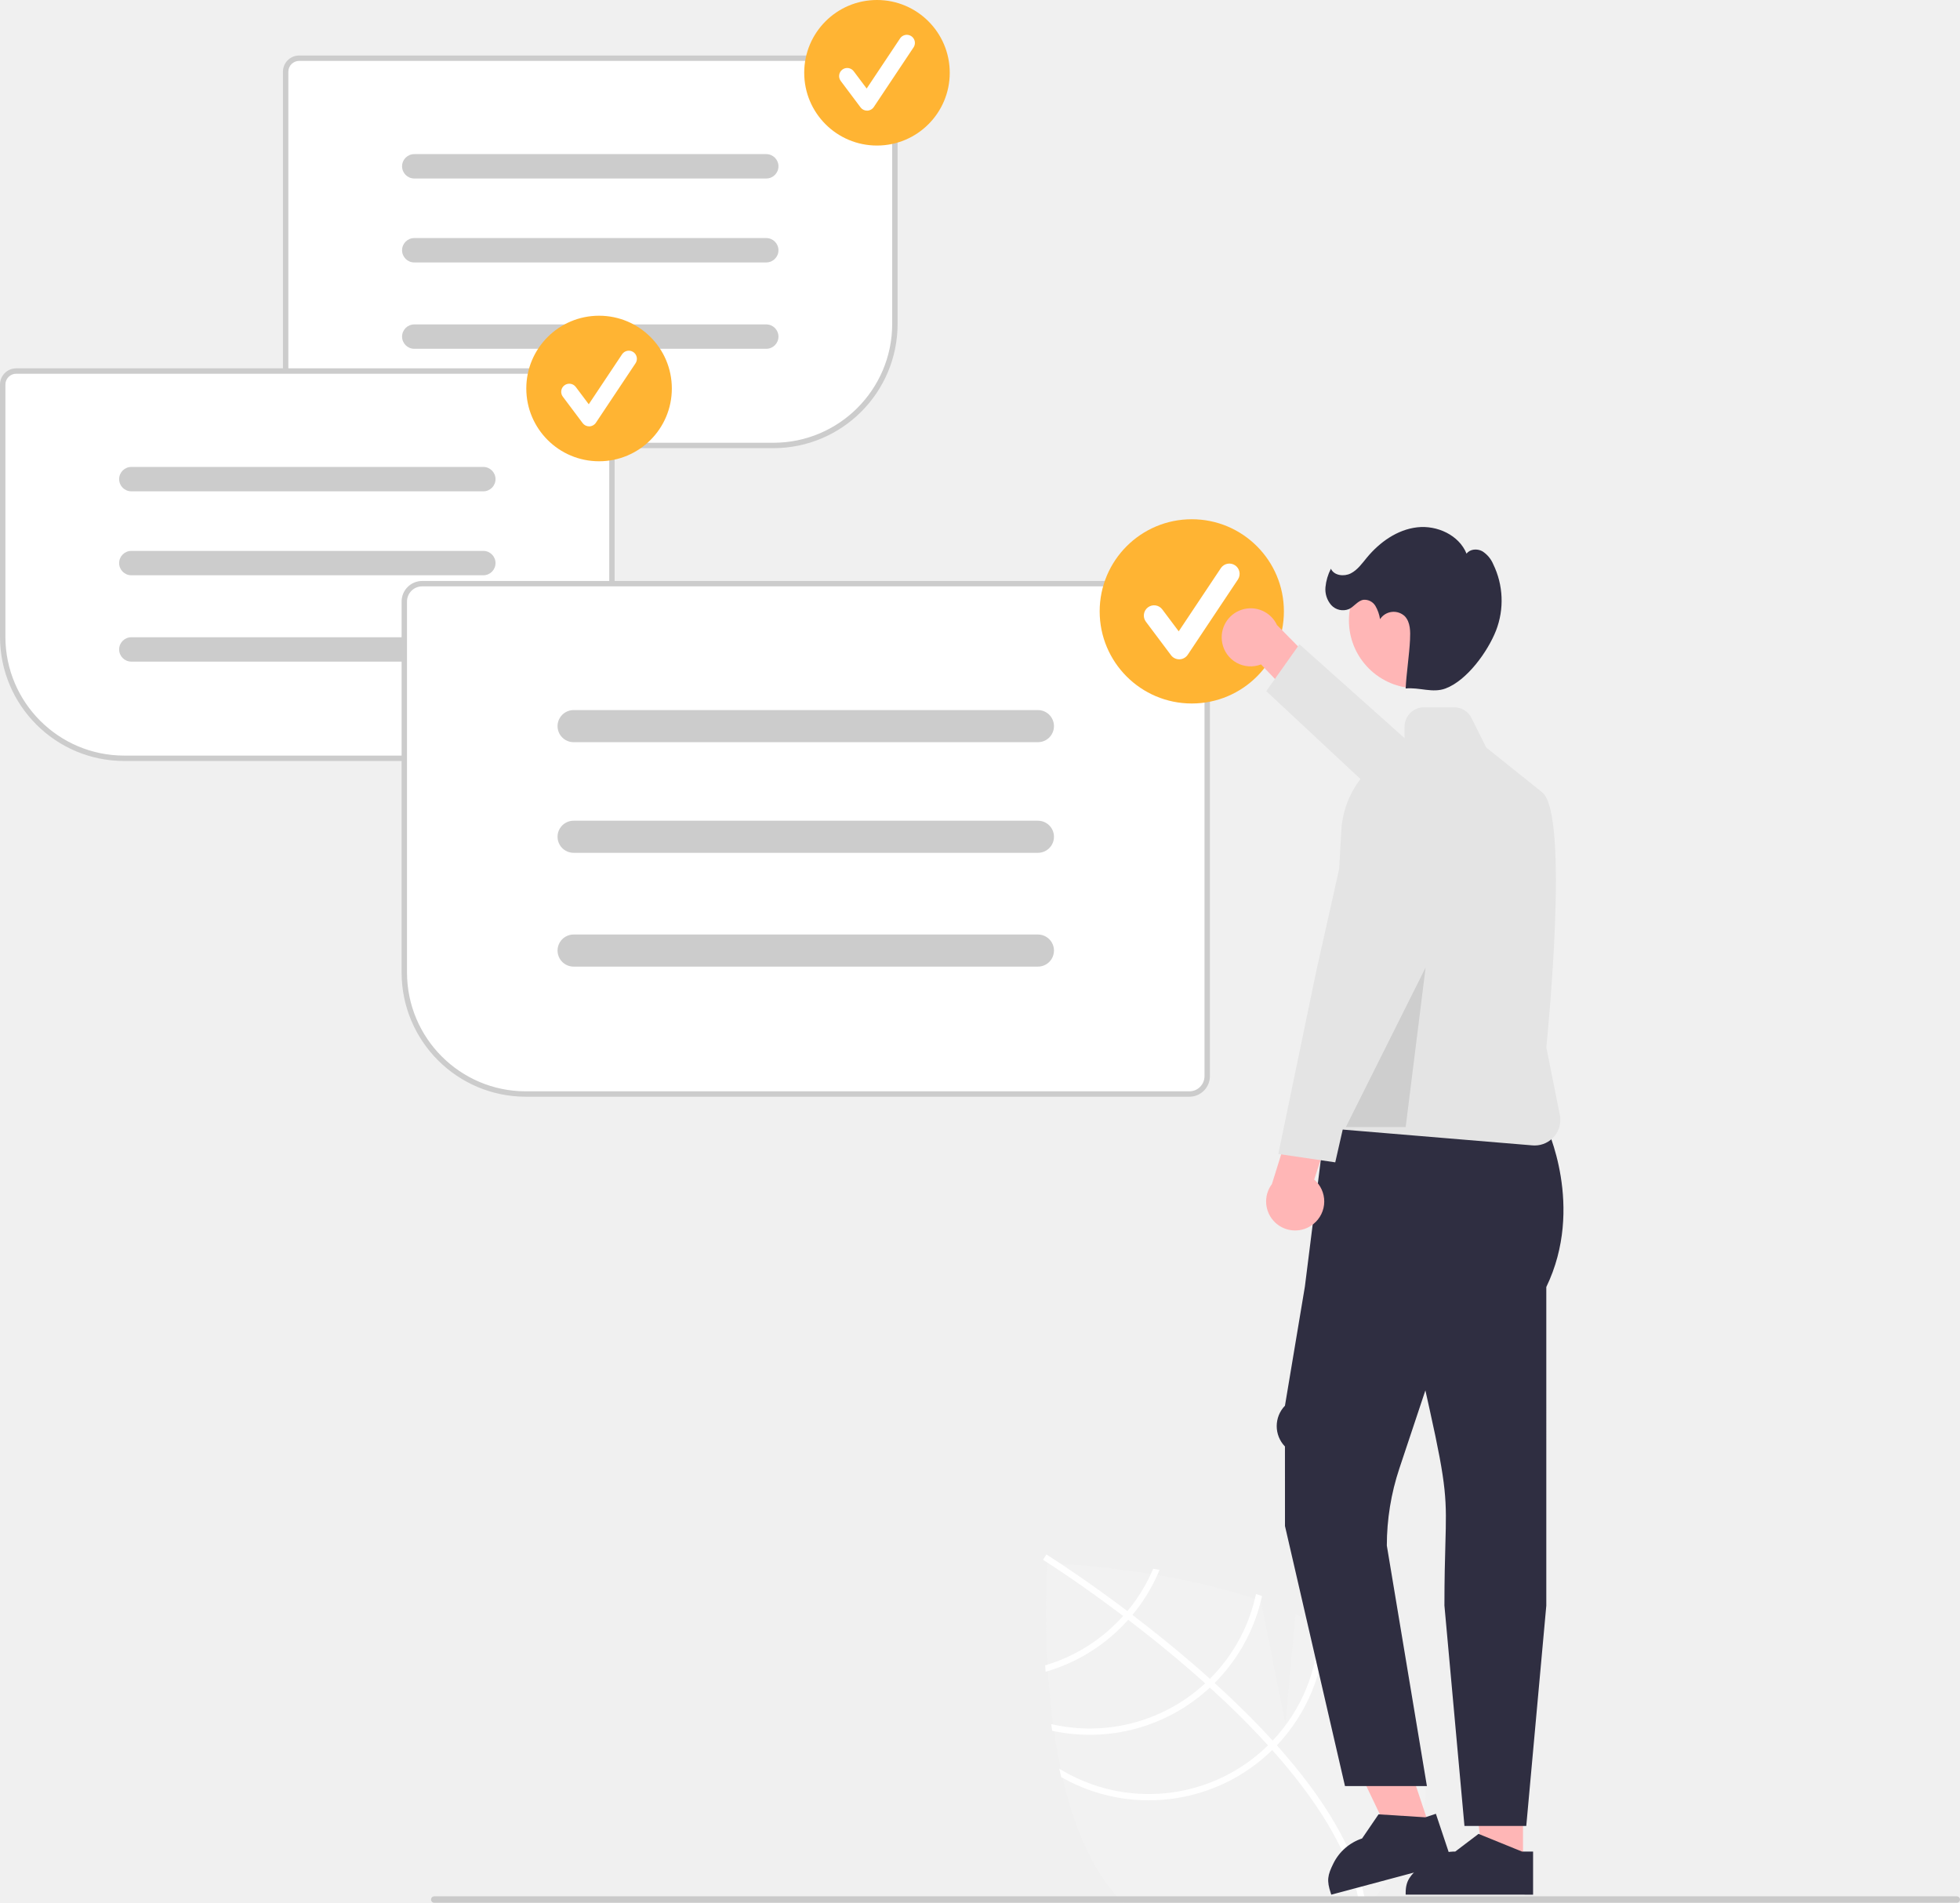
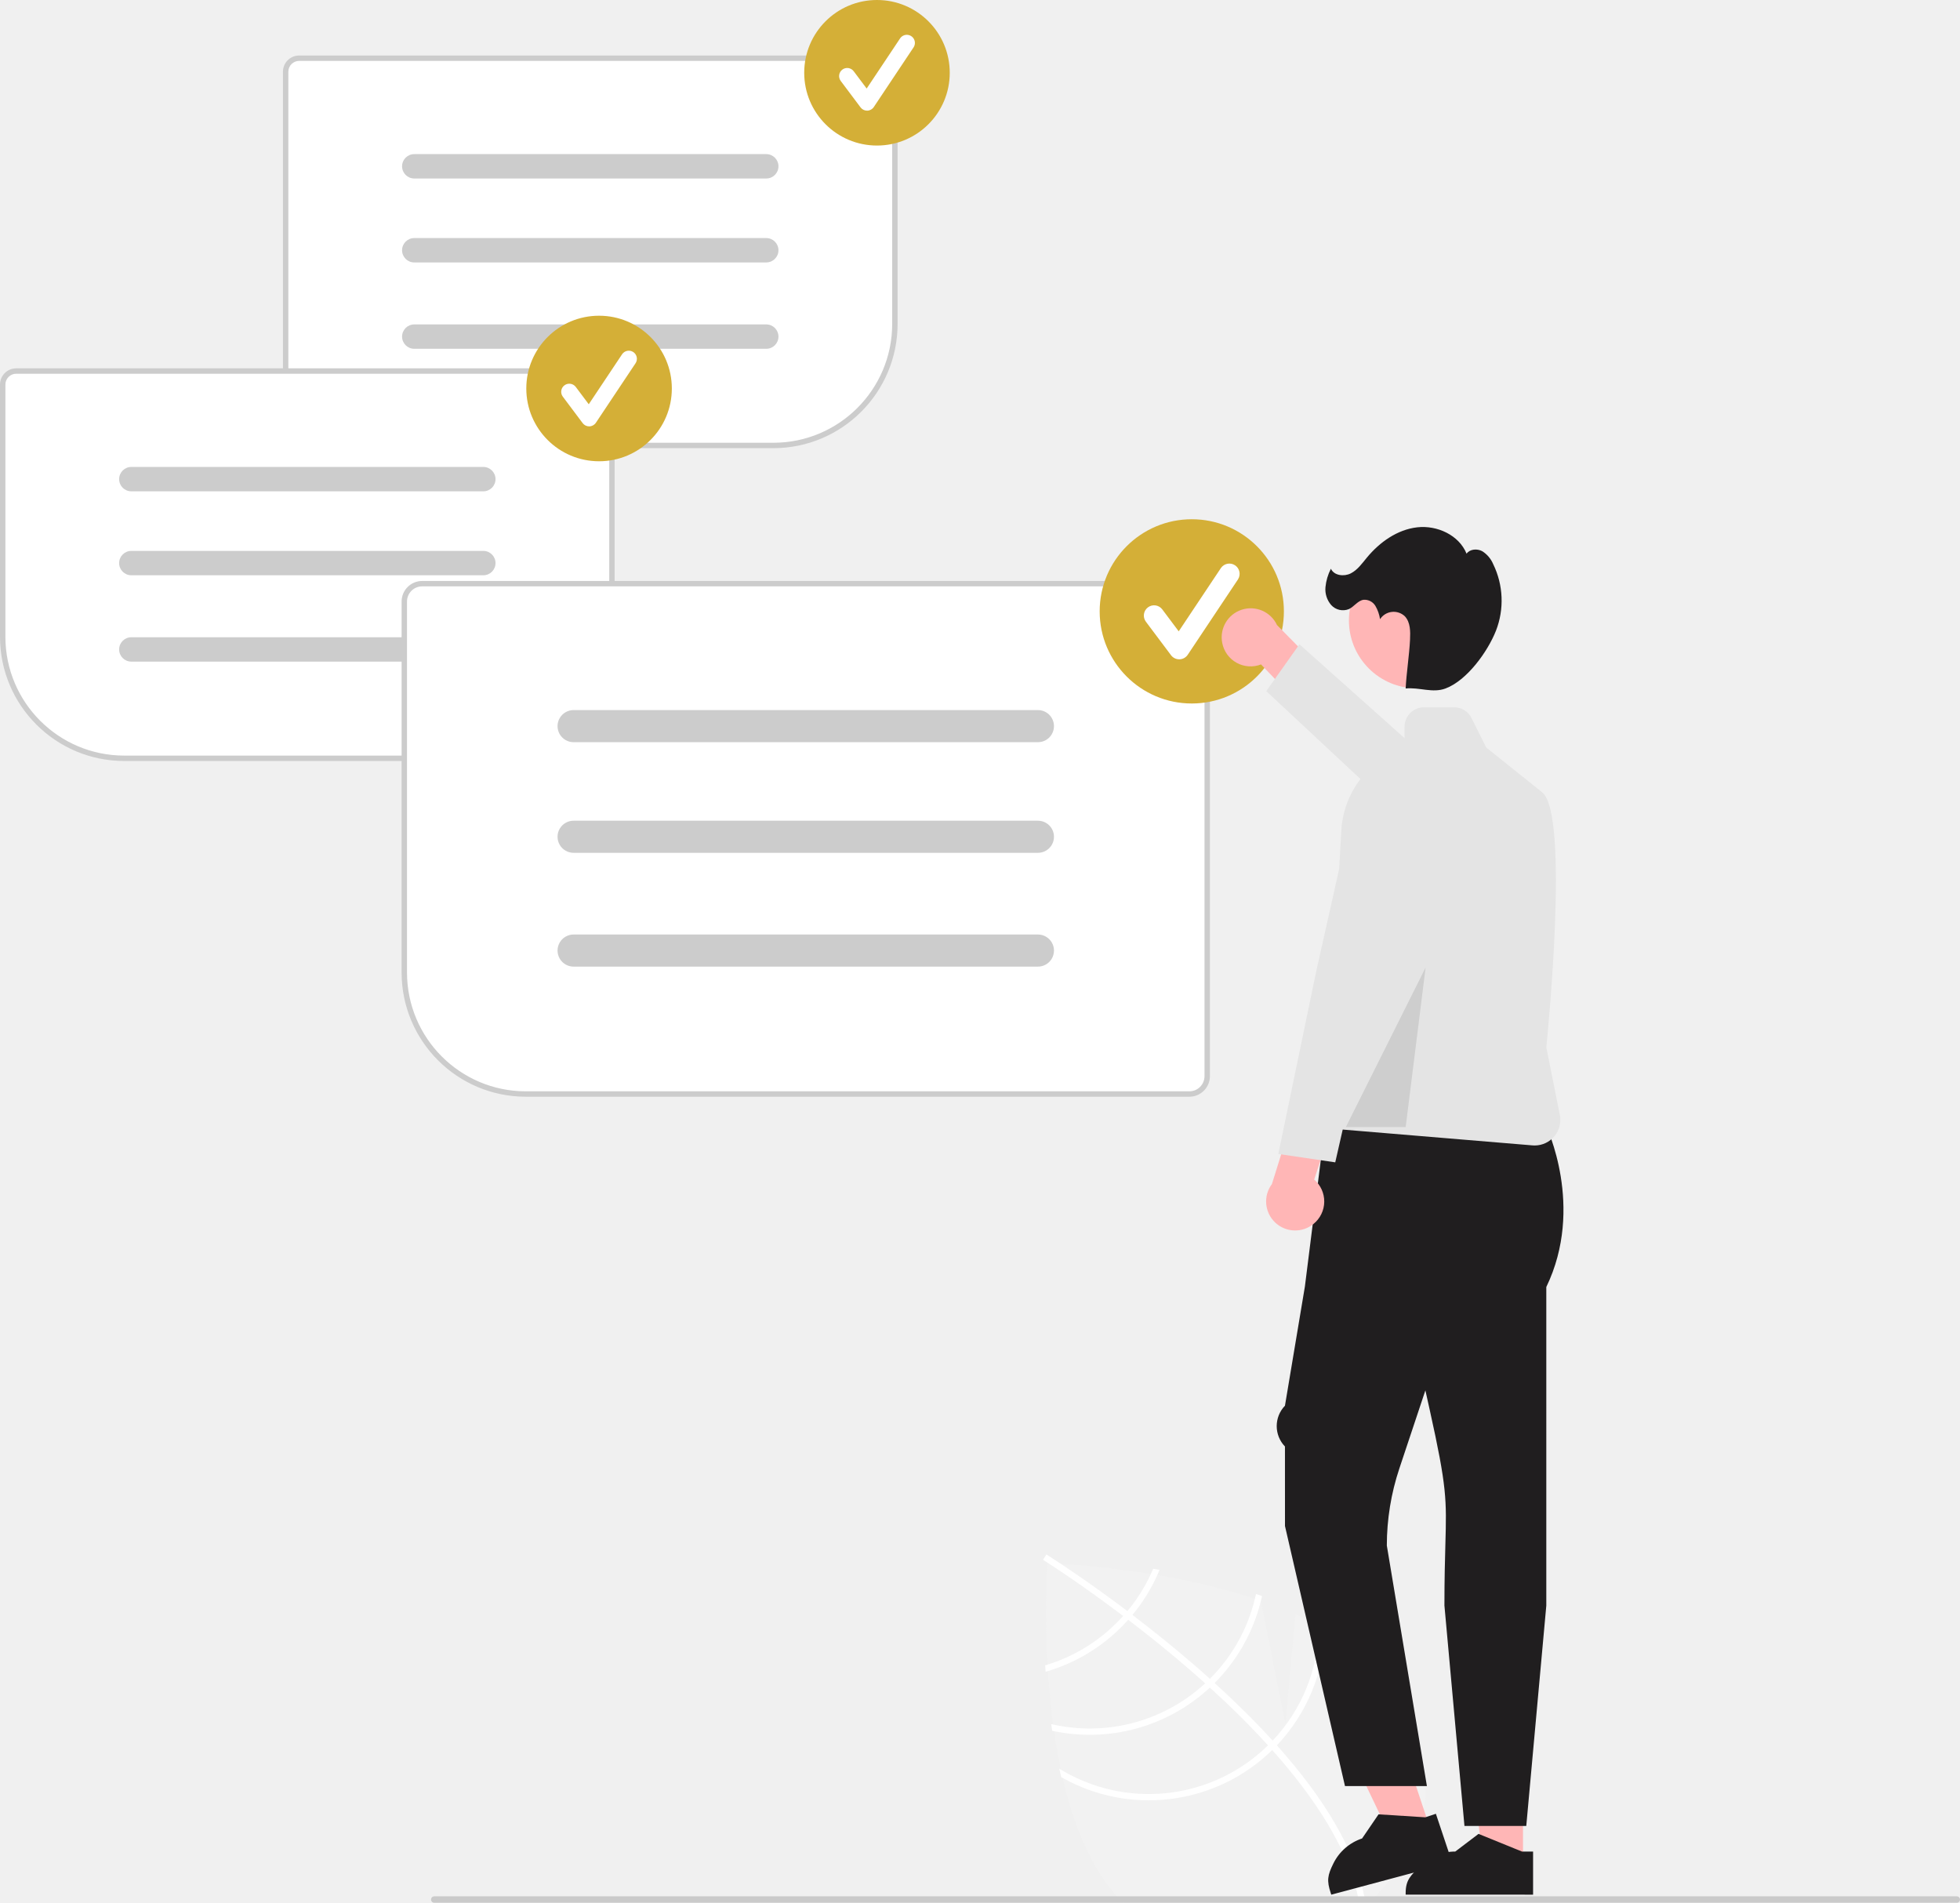
<svg xmlns="http://www.w3.org/2000/svg" width="726.423" height="705.12" viewBox="0 0 726.423 705.12" role="img" artist="Katerina Limpitsouni" source="https://undraw.co/">
  <path d="M745.618,799.922c-.76.8-1.55,1.59-2.35,2.38H652.047c-.75-.77-1.49-1.56-2.23-2.38-.03-.03-.06-.07-.09-.1-9.91-10.98-16.15-26.94-20.04-43.77-.25-1.02-.47-2.05-.69-3.09-1.02-4.73-1.85-9.51-2.53-14.25-.12-.82-.24-1.64-.34-2.46-.92-6.81-1.54-13.51-1.94-19.8-.05-.81-.1-1.6-.15-2.39a324.829,324.829,0,0,1-.02-37.6s.12,0,.35.01c.67.03,2.28.1,4.65.24,6.53.4,18.85,1.4,33.34,3.76.79.13,1.59.27,2.39.41a252.149,252.149,0,0,1,36.17,8.76c.74.25,1.47.5,2.21.75l.01.05,9.07,45.51,3.76-40.51c2.99,1.35,5.9,2.79,8.69,4.33.78.43,1.54.86,2.29,1.3a72.111,72.111,0,0,1,17.17,13.54C773.868,747.582,767.497,777.052,745.618,799.922Z" transform="translate(-235.8247 -97.18208)" fill="#f2f2f2" />
  <path d="M707.497,742.215l1.581,1.752c18.279,20.458,29.188,39.448,32.549,56.719.053.251.09.501.144.752l-1.169.222-1.127.199c-3.43-18.83-16.201-38.296-32.14-56.144-.508-.58-1.024-1.169-1.557-1.742-6.814-7.496-14.14-14.687-21.548-21.411-.569-.525-1.154-1.052-1.739-1.578-9.824-8.825-19.707-16.808-28.521-23.538-.621-.478-1.25-.949-1.872-1.411-14.965-11.329-26.577-18.839-29.165-20.485-.312-.206-.489-.315-.529-.341l.613-.978.001-.017.621-.986c.04.027.634.388,1.706,1.088,4.028,2.597,14.856,9.744,28.326,19.905.605.461,1.235.932,1.855,1.41,7.158,5.454,14.988,11.703,22.894,18.543q2.983,2.572,5.818,5.137c.594.518,1.179,1.045,1.748,1.57Q698,731.781,707.497,742.215Z" transform="translate(-235.8247 -97.18208)" fill="#fff" />
  <path d="M663.218,678.532c-.27.65-.56,1.3-.86,1.94a62.382,62.382,0,0,1-8.69,13.75c-.51.6-1.03,1.21-1.57,1.81q-2.19,2.415-4.66,4.67a62.595,62.595,0,0,1-23.4,13.36c-.28.09-.55.18-.83.26.05.79.1,1.57.15,2.38.28-.08.55-.16.83-.25a64.849,64.849,0,0,0,24.81-14.02,66.938,66.938,0,0,0,4.97-4.99c.54-.59,1.06-1.2,1.56-1.81a64.419,64.419,0,0,0,9.22-14.75c.28-.64.56-1.28.83-1.93C664.778,678.812,663.988,678.672,663.218,678.532Z" transform="translate(-235.8247 -97.18208)" fill="#fff" />
  <path d="M701.328,687.872c-.12.59-.26,1.18-.41,1.77a62.564,62.564,0,0,1-16.68,29.67c-.57.57-1.15,1.13-1.75,1.67-.17.17-.36.35-.54.51a63.024,63.024,0,0,1-55.82,14.76c-.23-.04-.47-.1-.7-.15.12.82.23,1.65.36,2.47.23.05.45.1.68.14a65.359,65.359,0,0,0,57.04-15.49c.24-.22.49-.43.72-.66.6-.56,1.18-1.12,1.76-1.68a65.028,65.028,0,0,0,17.15-30.44q.225-.9.42-1.8C702.817,688.382,702.078,688.122,701.328,687.872Z" transform="translate(-235.8247 -97.18208)" fill="#fff" />
  <path d="M724.658,698.082c.01.56.01,1.13,0,1.69a62.703,62.703,0,0,1-17.16,42.44c-.56.6-1.14,1.18-1.72,1.76-.63.61-1.26,1.22-1.91,1.8a63.162,63.162,0,0,1-74.87,7.19,6.713,6.713,0,0,1-.58-.34c.24,1.06.48,2.1.74,3.14.18.1.35.2.53.29a65.505,65.505,0,0,0,75.74-8.54c.65-.59,1.3-1.18,1.91-1.8.6-.57,1.17-1.15,1.74-1.75a65.251,65.251,0,0,0,17.87-42.89q.03-.81.03-1.62C726.218,698.982,725.437,698.532,724.658,698.082Z" transform="translate(-235.8247 -97.18208)" fill="#fff" />
  <path d="M522.492,262.76H346.707a5.524,5.524,0,0,1-5.518-5.518V123.768a5.524,5.524,0,0,1,5.518-5.518H562.475a5.524,5.524,0,0,1,5.518,5.518v93.493A45.551,45.551,0,0,1,522.492,262.76Z" transform="translate(-235.8247 -97.18208)" fill="#fff" />
  <path d="M522.492,263.26H346.707a6.025,6.025,0,0,1-6.018-6.018V123.768a6.025,6.025,0,0,1,6.018-6.018H562.475a6.024,6.024,0,0,1,6.018,6.018v93.493A46.052,46.052,0,0,1,522.492,263.26ZM346.707,119.75a4.023,4.023,0,0,0-4.018,4.018v133.475a4.022,4.022,0,0,0,4.018,4.018H522.492a44.05,44.05,0,0,0,44-44V123.768a4.023,4.023,0,0,0-4.018-4.018Z" transform="translate(-235.8247 -97.18208)" fill="#ccc" />
  <path d="M519.823,163.327H389.358a4.516,4.516,0,0,1,0-9.032H519.823a4.516,4.516,0,0,1,0,9.032Z" transform="translate(-235.8247 -97.18208)" fill="#ccc" />
  <path d="M519.823,194.437H389.358a4.516,4.516,0,0,1,0-9.032H519.823a4.516,4.516,0,1,1,0,9.032Z" transform="translate(-235.8247 -97.18208)" fill="#ccc" />
  <path d="M519.823,226.437H389.358a4.516,4.516,0,0,1,0-9.032H519.823a4.516,4.516,0,1,1,0,9.032Z" transform="translate(-235.8247 -97.18208)" fill="#ccc" />
-   <circle cx="325.03" cy="26.968" r="26.969" fill="#ffb433" />
+   <circle cx="325.03" cy="26.968" r="26.969" fill="#D4AF37" />
  <path d="M557.176,138.186a2.999,2.999,0,0,1-2.4-1.2l-7.357-9.81a3,3,0,1,1,4.8-3.6l4.813,6.417,12.363-18.544a3,3,0,1,1,4.992,3.328L559.672,136.851a3.001,3.001,0,0,1-2.413,1.335C557.231,138.186,557.203,138.186,557.176,138.186Z" transform="translate(-235.8247 -97.18208)" fill="#fff" />
  <path d="M457.61,378.689H281.825a45.551,45.551,0,0,1-45.5-45.5V239.696a5.525,5.525,0,0,1,5.518-5.518H457.61a5.525,5.525,0,0,1,5.518,5.518v133.475A5.525,5.525,0,0,1,457.61,378.689Z" transform="translate(-235.8247 -97.18208)" fill="#fff" />
  <path d="M457.61,379.189H281.825a46.052,46.052,0,0,1-46-46V239.696a6.025,6.025,0,0,1,6.018-6.018H457.61a6.025,6.025,0,0,1,6.018,6.018v133.475A6.025,6.025,0,0,1,457.61,379.189ZM241.843,235.678a4.023,4.023,0,0,0-4.018,4.018v93.493a44.05,44.05,0,0,0,44,44H457.61a4.023,4.023,0,0,0,4.018-4.018V239.696a4.023,4.023,0,0,0-4.018-4.018Z" transform="translate(-235.8247 -97.18208)" fill="#ccc" />
  <path d="M414.959,279.255H284.494a4.516,4.516,0,1,1,0-9.032H414.959a4.516,4.516,0,1,1,0,9.032Z" transform="translate(-235.8247 -97.18208)" fill="#ccc" />
  <path d="M414.959,310.366H284.494a4.516,4.516,0,0,1,0-9.032H414.959a4.516,4.516,0,1,1,0,9.032Z" transform="translate(-235.8247 -97.18208)" fill="#ccc" />
  <path d="M414.959,342.366H284.494a4.516,4.516,0,0,1,0-9.032H414.959a4.516,4.516,0,1,1,0,9.032Z" transform="translate(-235.8247 -97.18208)" fill="#ccc" />
-   <circle cx="222.03" cy="143.969" r="26.969" fill="#ffb433" />
+   <circle cx="222.03" cy="143.969" r="26.969" fill="#D4AF37" />
  <path d="M454.176,255.186a2.999,2.999,0,0,1-2.4-1.2l-7.357-9.81a3,3,0,1,1,4.8-3.6l4.813,6.417,12.363-18.544a3,3,0,0,1,4.992,3.328L456.672,253.851a3.001,3.001,0,0,1-2.413,1.335C454.231,255.186,454.203,255.186,454.176,255.186Z" transform="translate(-235.8247 -97.18208)" fill="#fff" />
  <path d="M676.635,503.103H430.671a45.551,45.551,0,0,1-45.5-45.5V320.089a7.121,7.121,0,0,1,7.113-7.113H676.635a7.121,7.121,0,0,1,7.112,7.113V495.989A7.121,7.121,0,0,1,676.635,503.103Z" transform="translate(-235.8247 -97.18208)" fill="#fff" />
  <path d="M676.635,503.603H430.671a46.052,46.052,0,0,1-46-46V320.089a7.621,7.621,0,0,1,7.613-7.613H676.635a7.621,7.621,0,0,1,7.612,7.613V495.989A7.621,7.621,0,0,1,676.635,503.603ZM392.284,314.476a5.619,5.619,0,0,0-5.613,5.613V457.603a44.05,44.05,0,0,0,44,44H676.635a5.619,5.619,0,0,0,5.612-5.613V320.089a5.619,5.619,0,0,0-5.612-5.613Z" transform="translate(-235.8247 -97.18208)" fill="#ccc" />
  <path d="M620.426,372.222H448.492a5.952,5.952,0,1,1,0-11.903H620.426a5.952,5.952,0,1,1,0,11.903Z" transform="translate(-235.8247 -97.18208)" fill="#ccc" />
  <path d="M620.426,413.221H448.492a5.952,5.952,0,1,1,0-11.903H620.426a5.952,5.952,0,1,1,0,11.903Z" transform="translate(-235.8247 -97.18208)" fill="#ccc" />
  <path d="M620.426,455.393H448.492a5.952,5.952,0,1,1,0-11.903H620.426a5.952,5.952,0,1,1,0,11.903Z" transform="translate(-235.8247 -97.18208)" fill="#ccc" />
-   <circle cx="441.703" cy="226.559" r="34.139" fill="#ffb433" />
+   <circle cx="441.703" cy="226.559" r="34.139" fill="#D4AF37" />
  <path d="M672.871,341.509a3.796,3.796,0,0,1-3.038-1.519l-9.314-12.418a3.797,3.797,0,1,1,6.076-4.557l6.093,8.124L688.339,307.664a3.798,3.798,0,0,1,6.319,4.213l-18.627,27.941a3.799,3.799,0,0,1-3.054,1.69C672.941,341.508,672.906,341.509,672.871,341.509Z" transform="translate(-235.8247 -97.18208)" fill="#fff" />
  <polygon points="530.145 677.866 516.256 682.511 491.729 631.148 512.229 624.292 530.145 677.866" fill="#ffb6b6" />
-   <path d="M774.015,787.327l-44.785,11.978-.189-.566c-1.557-4.656-1.208-6.641.984-11.034a18.261,18.261,0,0,1,10.618-9.228l.001-0,6.105-8.942,17.339,1.102,3.909-1.307Z" transform="translate(-235.8247 -97.18208)" fill="#2f2e41" />
+   <path d="M774.015,787.327l-44.785,11.978-.189-.566c-1.557-4.656-1.208-6.641.984-11.034a18.261,18.261,0,0,1,10.618-9.228l.001-0,6.105-8.942,17.339,1.102,3.909-1.307Z" transform="translate(-235.8247 -97.18208)" fill="#201E1F" />
  <polygon points="564.461 690.925 549.816 690.925 542.848 634.435 564.464 634.436 564.461 690.925" fill="#ffb6b6" />
-   <path d="M804.021,799.304l-47.223-.002v-.597c0-4.91,1.912-6.526,5.384-9.997a18.261,18.261,0,0,1,12.996-5.383h.001l8.626-6.544,16.094,6.545,4.122 0Z" transform="translate(-235.8247 -97.18208)" fill="#2f2e41" />
+   <path d="M804.021,799.304l-47.223-.002v-.597c0-4.91,1.912-6.526,5.384-9.997a18.261,18.261,0,0,1,12.996-5.383h.001l8.626-6.544,16.094,6.545,4.122 0Z" transform="translate(-235.8247 -97.18208)" fill="#201E1F" />
  <path d="M688.824,335.498a10.696,10.696,0,0,0,14.37,7.907l16.908,17.652,13.233-7.658-24.227-24.593a10.754,10.754,0,0,0-20.283,6.692Z" transform="translate(-235.8247 -97.18208)" fill="#ffb6b6" />
  <polygon points="562.421 327.072 570.043 319.186 525.965 278.363 481.602 238.751 469.315 256.113 515.804 299.507 562.421 327.072" fill="#e4e4e4" />
-   <path d="M771.163,692.156c0-9.911.196-16.979.354-22.66.461-16.623.585-21.092-5.776-49.719l-1.634-7.352-9.635,28.904a90.541,90.541,0,0,0-4.657,28.596l14.855,89.132H734.307L712.07,662.697l-.01-29.475a10.873,10.873,0,0,1,0-15.112l7.388-44.159,7.478-59.513h81.907s14.455,29.962.09,59.682l-.002,118.073-7.422,81.64H778.586Z" transform="translate(-235.8247 -97.18208)" fill="#2f2e41" />
+   <path d="M771.163,692.156c0-9.911.196-16.979.354-22.66.461-16.623.585-21.092-5.776-49.719l-1.634-7.352-9.635,28.904a90.541,90.541,0,0,0-4.657,28.596l14.855,89.132H734.307L712.07,662.697l-.01-29.475a10.873,10.873,0,0,1,0-15.112l7.388-44.159,7.478-59.513h81.907s14.455,29.962.09,59.682l-.002,118.073-7.422,81.64H778.586Z" transform="translate(-235.8247 -97.18208)" fill="#201E1F" />
  <path d="M803.825,521.641l-76.613-6.384-.398-.033,6.114-110.054a34.611,34.611,0,0,1,23.459-30.986v-7.702a7.198,7.198,0,0,1,7.19-7.19h11.194a7.151,7.151,0,0,1,6.431,3.974l5.474,10.947,20.699,16.559c10.223,8.179,1.995,90.176,1.553,94.503l5.006,25.031a9.505,9.505,0,0,1-9.297,11.368Q804.233,521.674,803.825,521.641Z" transform="translate(-235.8247 -97.18208)" fill="#e4e4e4" />
  <path d="M722.692,550.699a10.696,10.696,0,0,0,.202-16.4l7.601-23.231-12.991-8.062-10.274,32.957a10.754,10.754,0,0,0,15.461,14.736Z" transform="translate(-235.8247 -97.18208)" fill="#ffb6b6" />
  <polygon points="513.585 295.588 503.038 292.072 487.804 360.04 473.773 427.634 494.876 430.739 511.241 358.868 513.585 295.588" fill="#e4e4e4" />
  <circle cx="525.103" cy="229.914" r="25.162" fill="#ffb6b6" />
-   <path d="M727.072,314.773a18.894,18.894,0,0,1,2.014-6.833c1.176,2.558,4.845,3.002,7.357,1.729,2.512-1.273,4.194-3.691,5.989-5.86,4.736-5.724,11.248-10.367,18.629-11.213,7.381-.846,15.516,2.88,18.305,9.766,1.251-1.738,3.922-1.931,5.81-.921a10.45,10.45,0,0,1,4.076,4.829,30.766,30.766,0,0,1,1.023,24.617c-3.108,7.865-10.783,18.461-18.701,21.429-4.807,1.802-9.663-.504-14.776,0,.268-5.58,1.35-12.464,1.617-18.044.147-3.056.168-6.475-1.919-8.711a6.025,6.025,0,0,0-9.192,1.073,13.842,13.842,0,0,0-1.726-4.921,4.708,4.708,0,0,0-4.42-2.264c-2.135.35-3.453,2.541-5.413,3.459a5.882,5.882,0,0,1-6.537-1.499A8.894,8.894,0,0,1,727.072,314.773Z" transform="translate(-235.8247 -97.18208)" fill="#2f2e41" />
+   <path d="M727.072,314.773a18.894,18.894,0,0,1,2.014-6.833c1.176,2.558,4.845,3.002,7.357,1.729,2.512-1.273,4.194-3.691,5.989-5.86,4.736-5.724,11.248-10.367,18.629-11.213,7.381-.846,15.516,2.88,18.305,9.766,1.251-1.738,3.922-1.931,5.81-.921a10.45,10.45,0,0,1,4.076,4.829,30.766,30.766,0,0,1,1.023,24.617c-3.108,7.865-10.783,18.461-18.701,21.429-4.807,1.802-9.663-.504-14.776,0,.268-5.58,1.35-12.464,1.617-18.044.147-3.056.168-6.475-1.919-8.711a6.025,6.025,0,0,0-9.192,1.073,13.842,13.842,0,0,0-1.726-4.921,4.708,4.708,0,0,0-4.42-2.264c-2.135.35-3.453,2.541-5.413,3.459a5.882,5.882,0,0,1-6.537-1.499A8.894,8.894,0,0,1,727.072,314.773Z" transform="translate(-235.8247 -97.18208)" fill="#201E1F" />
  <polygon points="528.36 358.563 498.809 417.665 520.973 417.665 528.36 358.563" opacity="0.1" />
  <path d="M962.247,801.112a1.186,1.186,0,0,1-1.19,1.19h-564.29a1.19,1.19,0,0,1,0-2.38h564.29A1.186,1.186,0,0,1,962.247,801.112Z" transform="translate(-235.8247 -97.18208)" fill="#cacaca" />
</svg>
